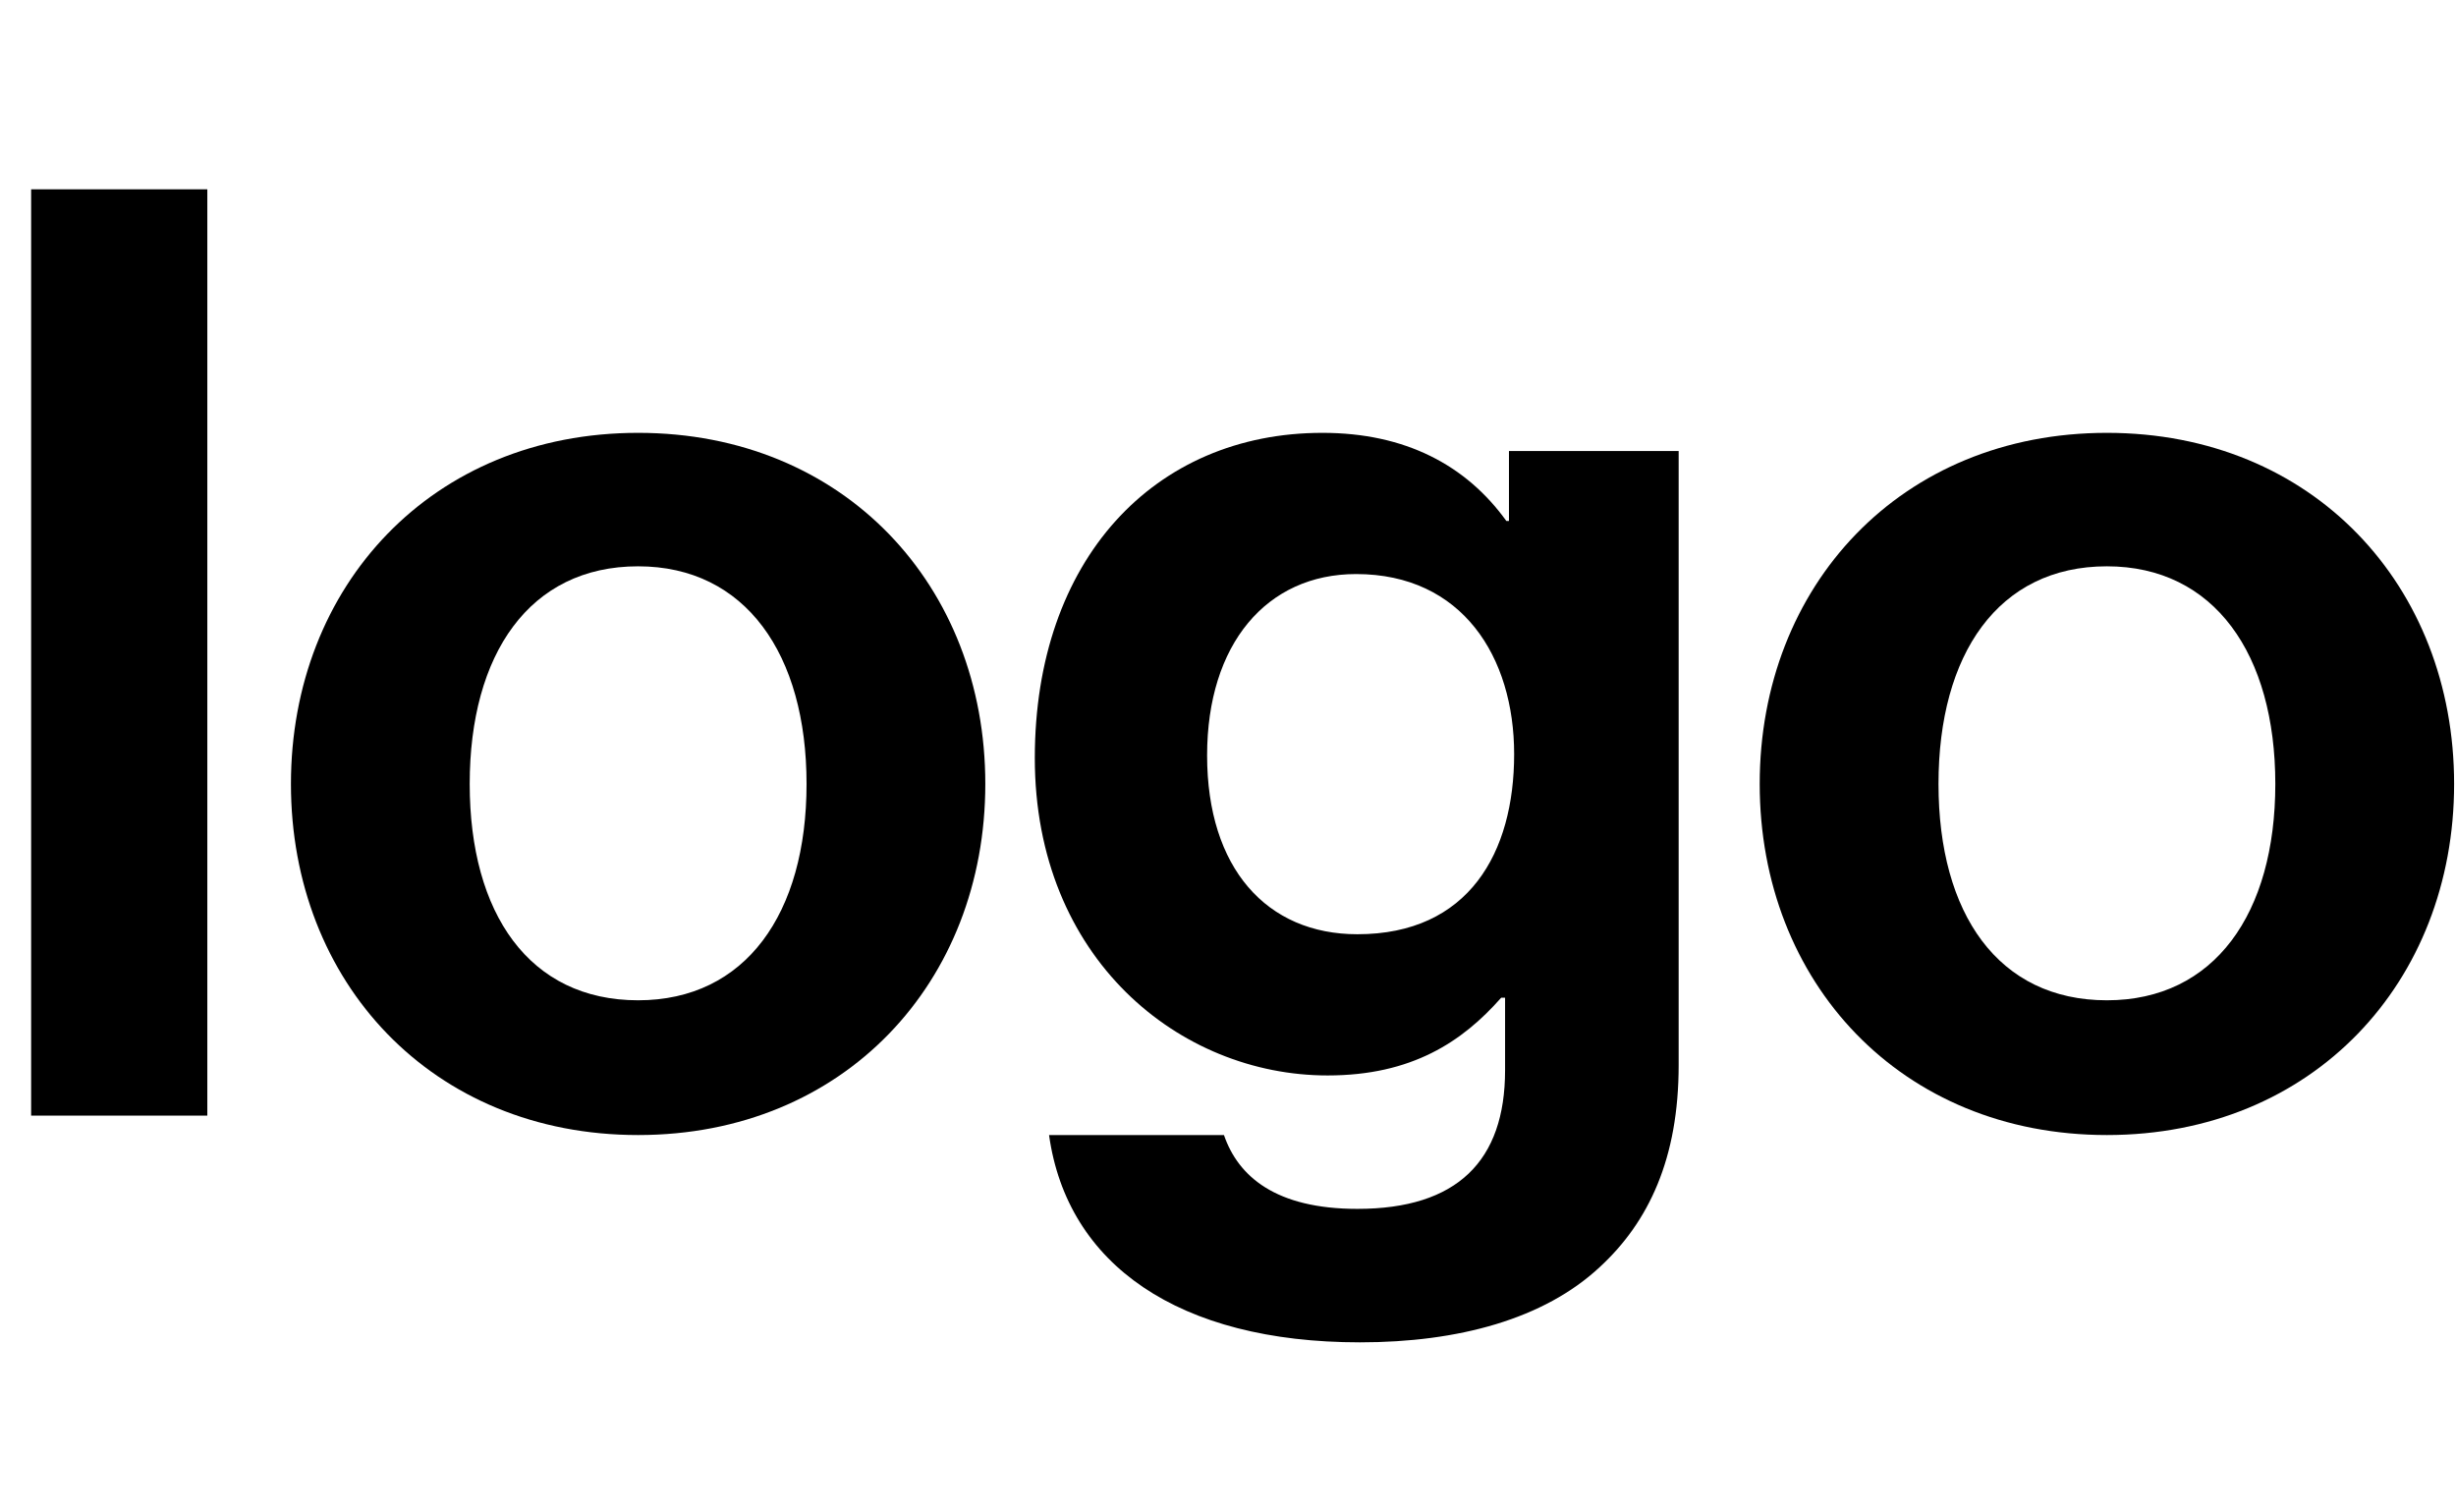
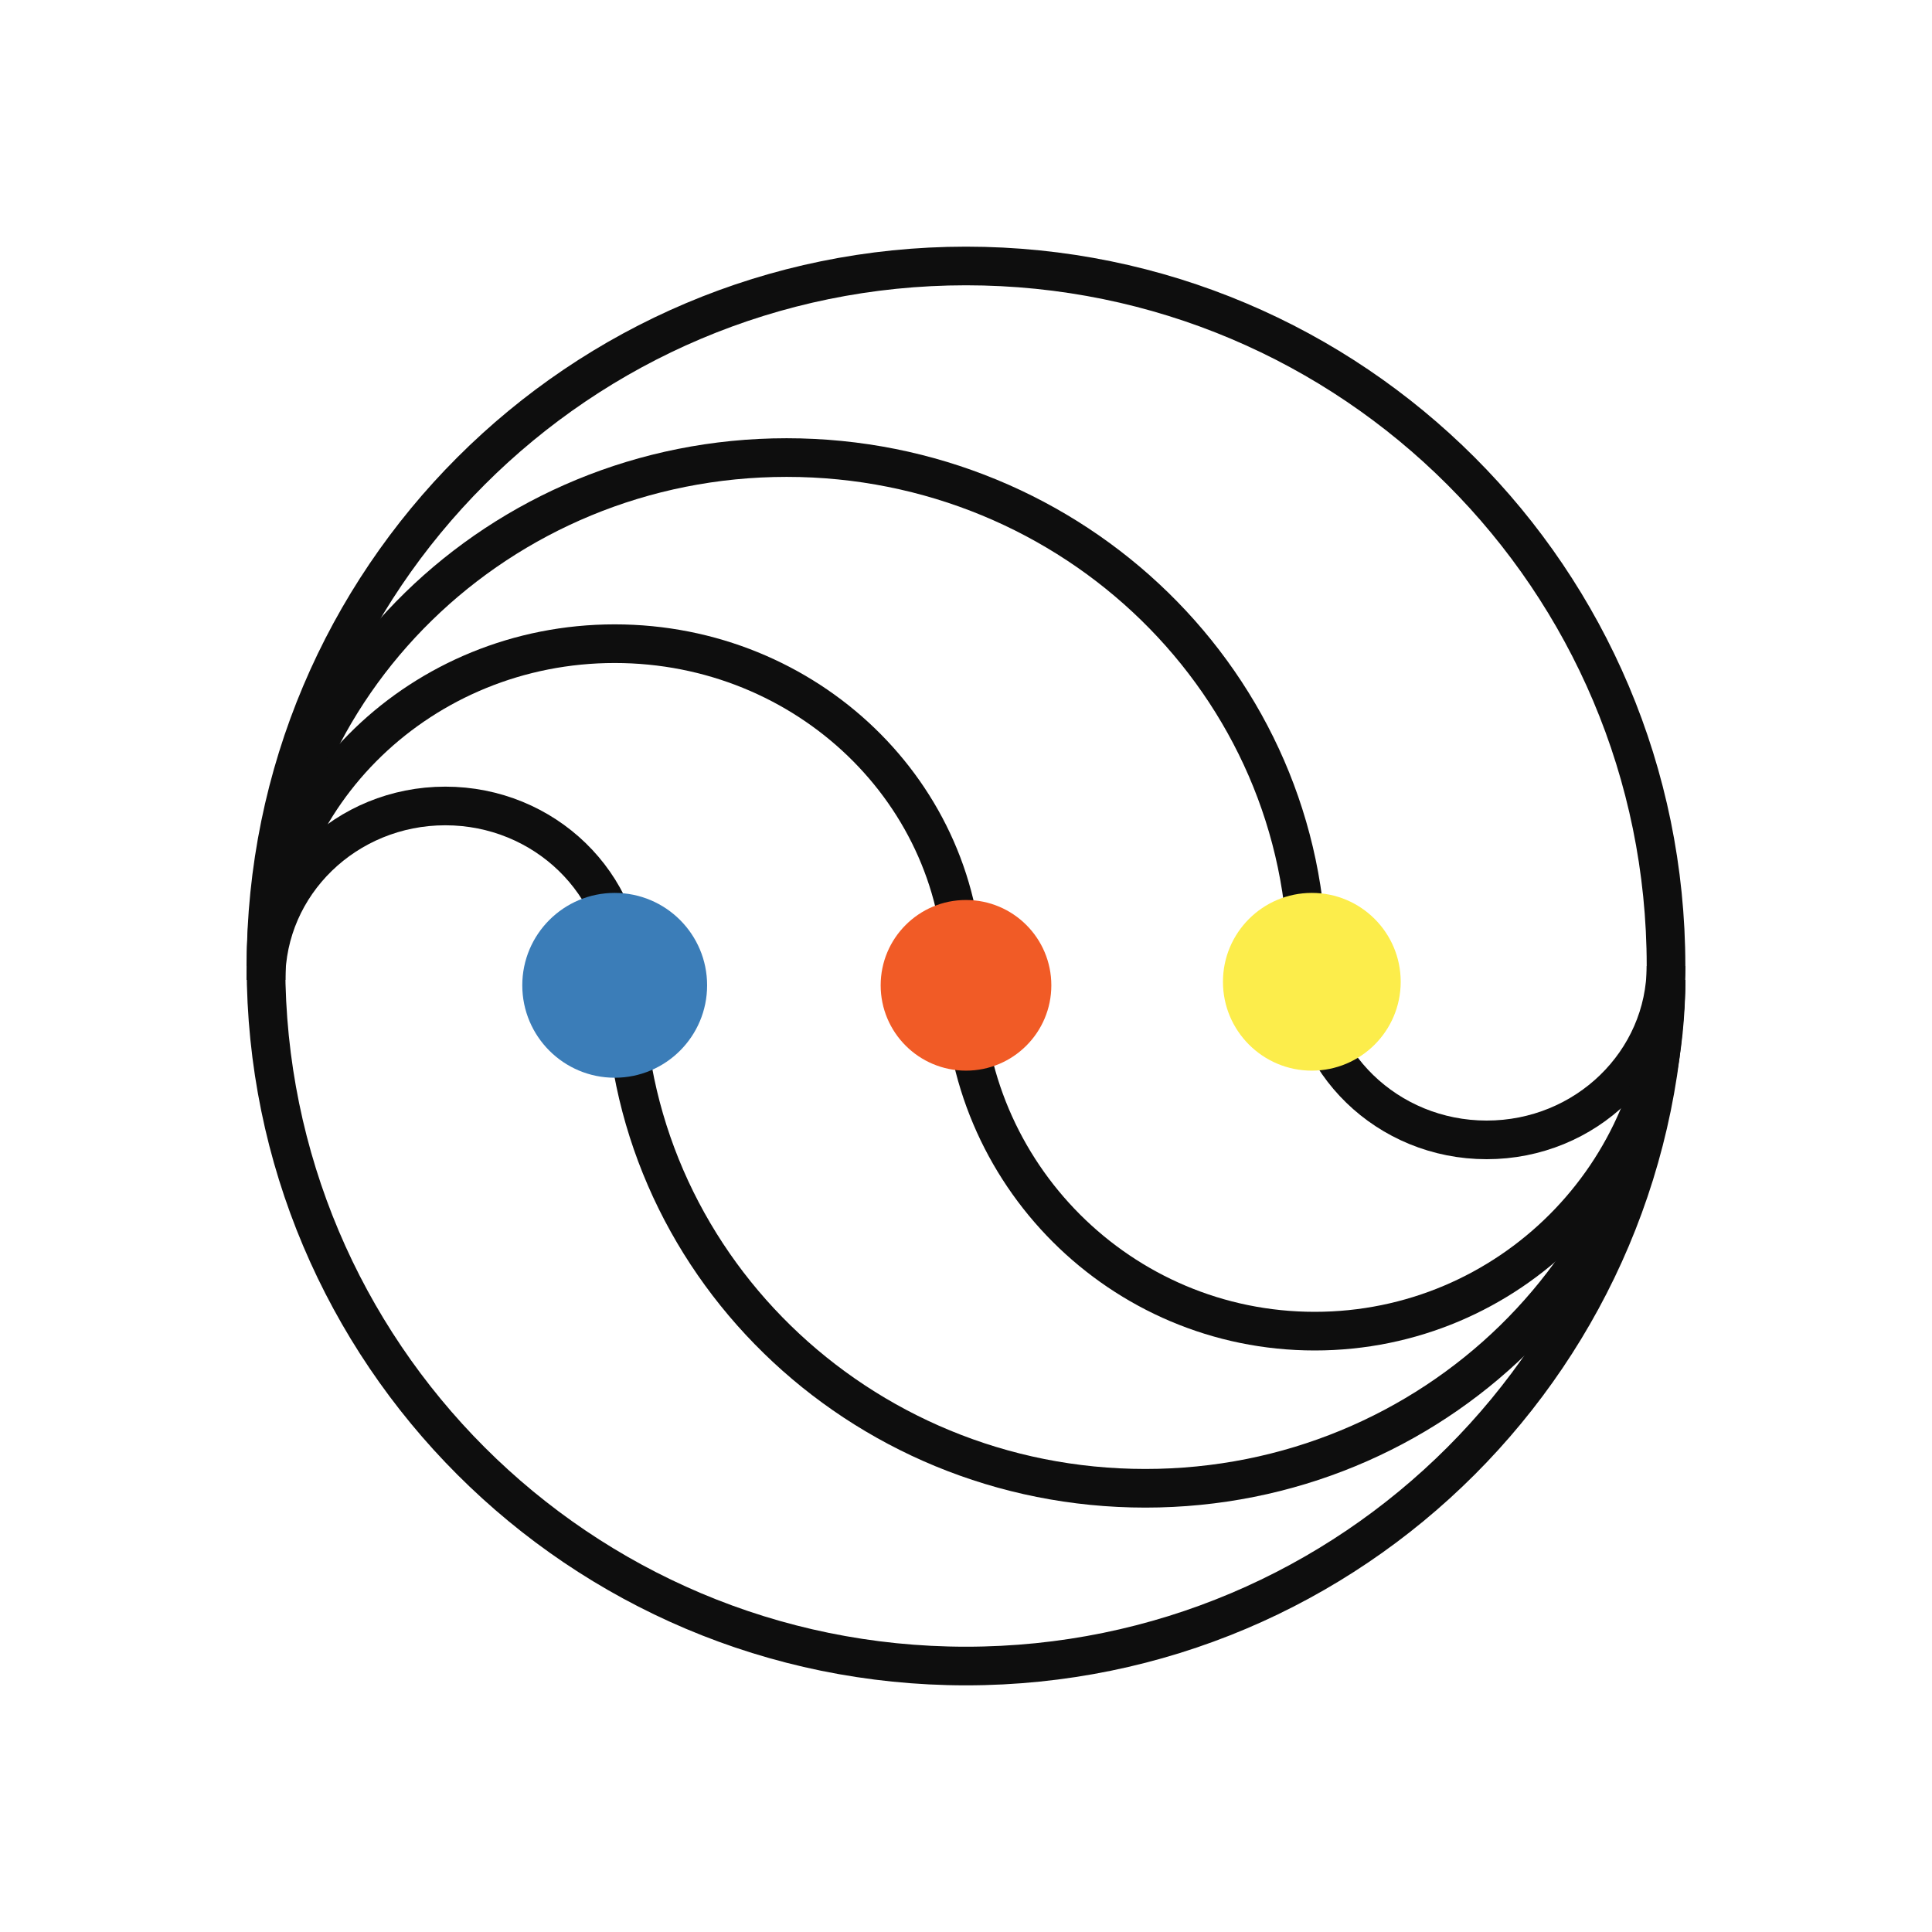
- <svg xmlns="http://www.w3.org/2000/svg" width="65" height="40" viewBox="0 0 65 40" fill="#000">
-   <path d="M0.824 29.524H5.487V5.01H0.824V29.524Z" />
-   <path d="M16.888 30.038C22.34 30.038 26.077 25.992 26.077 20.747C26.077 15.501 22.34 11.455 16.888 11.455C11.437 11.455 7.7 15.501 7.7 20.747C7.7 25.992 11.437 30.038 16.888 30.038ZM16.888 26.472C14.008 26.472 12.431 24.175 12.431 20.747C12.431 17.318 14.008 14.987 16.888 14.987C19.734 14.987 21.346 17.318 21.346 20.747C21.346 24.175 19.734 26.472 16.888 26.472Z" />
-   <path d="M35.993 35.524C38.599 35.524 40.862 34.907 42.336 33.535C43.639 32.335 44.427 30.655 44.427 28.187V11.935H39.936V13.787H39.867C38.804 12.312 37.193 11.455 34.999 11.455C30.542 11.455 27.387 14.815 27.387 20.061C27.387 25.375 31.227 28.461 35.136 28.461C37.364 28.461 38.702 27.57 39.73 26.404H39.833V28.324C39.833 30.724 38.564 31.992 35.924 31.992C33.764 31.992 32.77 31.135 32.393 30.038H27.764C28.244 33.467 31.193 35.524 35.993 35.524ZM35.924 24.724C33.524 24.724 31.947 22.975 31.947 19.992C31.947 17.044 33.524 15.192 35.89 15.192C38.702 15.192 40.073 17.387 40.073 19.958C40.073 22.564 38.873 24.724 35.924 24.724Z" />
-   <path d="M55.761 30.038C61.212 30.038 64.95 25.992 64.95 20.747C64.95 15.501 61.212 11.455 55.761 11.455C50.31 11.455 46.572 15.501 46.572 20.747C46.572 25.992 50.31 30.038 55.761 30.038ZM55.761 26.472C52.881 26.472 51.304 24.175 51.304 20.747C51.304 17.318 52.881 14.987 55.761 14.987C58.607 14.987 60.218 17.318 60.218 20.747C60.218 24.175 58.607 26.472 55.761 26.472Z" />
+ <svg xmlns="http://www.w3.org/2000/svg" id="Layer_1" data-name="Layer 1" viewBox="0 0 60 60">
+   <defs>
+     <style>
+       .cls-1 {
+         fill: #3b7db8;
+       }
+ 
+       .cls-2 {
+         fill: #f8ee68;
+       }
+ 
+       .cls-3 {
+         fill: #f15b26;
+       }
+ 
+       .cls-4 {
+         fill: none;
+         stroke: #0e0e0e;
+         stroke-miterlimit: 10;
+         stroke-width: 1.2px;
+       }
+ 
+       .cls-5 {
+         fill: #fced4b;
+       }
+     </style>
+   </defs>
+   <g>
+     <circle class="cls-4" cx="30" cy="30" r="21.74" />
+     <g>
+       <path class="cls-4" d="M51.74,30c0,2.98-2.49,5.4-5.57,5.4s-5.57-2.42-5.57-5.4" />
+       <path class="cls-4" d="M40.6,30c0-8.72-7.24-15.79-16.17-15.79s-16.17,7.07-16.17,15.79" />
+     </g>
+     <g>
+       <path class="cls-4" d="M8.26,30.43c0-2.98,2.49-5.4,5.57-5.4s5.57,2.42,5.57,5.4" />
+       <path class="cls-4" d="M19.4,30.43c0,8.72,7.24,15.79,16.17,15.79s16.17-7.07,16.17-15.79" />
+     </g>
+     <path class="cls-4" d="M51.74,30.43c0,6.03-4.89,10.91-10.91,10.91s-10.91-4.89-10.91-10.91" />
+     <path class="cls-4" d="M8.26,30.43c0-5.76,4.85-10.44,10.83-10.44s10.83,4.67,10.83,10.44" />
+   </g>
+   <circle class="cls-2" cx="40.83" cy="30.19" r="1.97" />
+   <circle class="cls-3" cx="29.91" cy="30.34" r="1.82" />
+   <circle class="cls-1" cx="19.29" cy="30.19" r="1.8" />
+   <circle class="cls-5" cx="40.74" cy="30.49" r="2.76" />
+   <circle class="cls-3" cx="30" cy="30.6" r="2.65" />
+   <circle class="cls-1" cx="19.09" cy="30.6" r="2.87" />
</svg>
